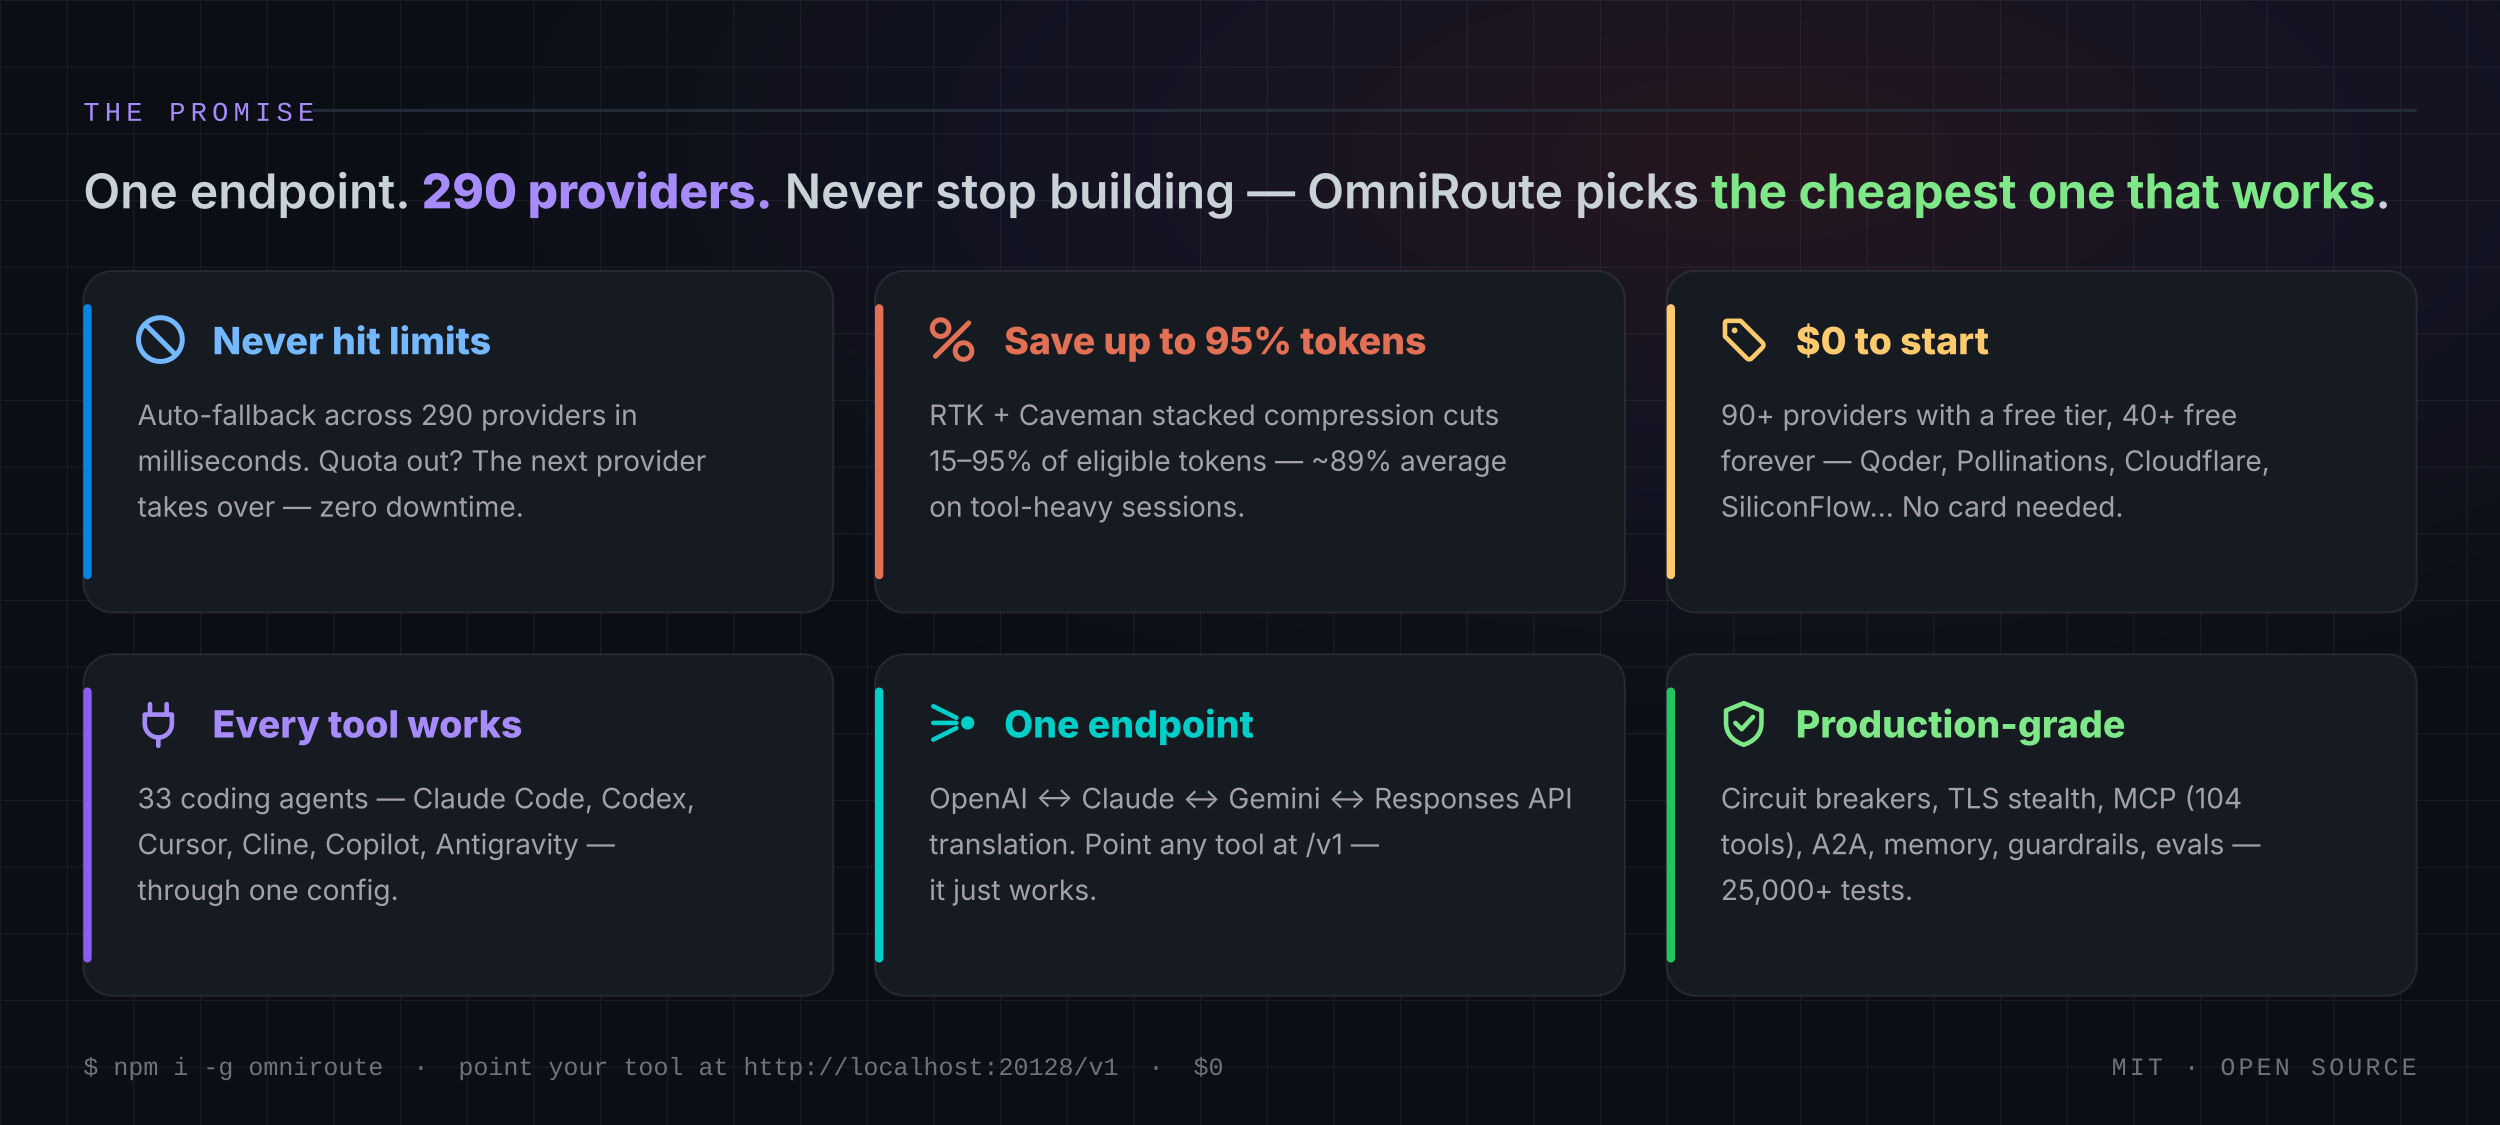
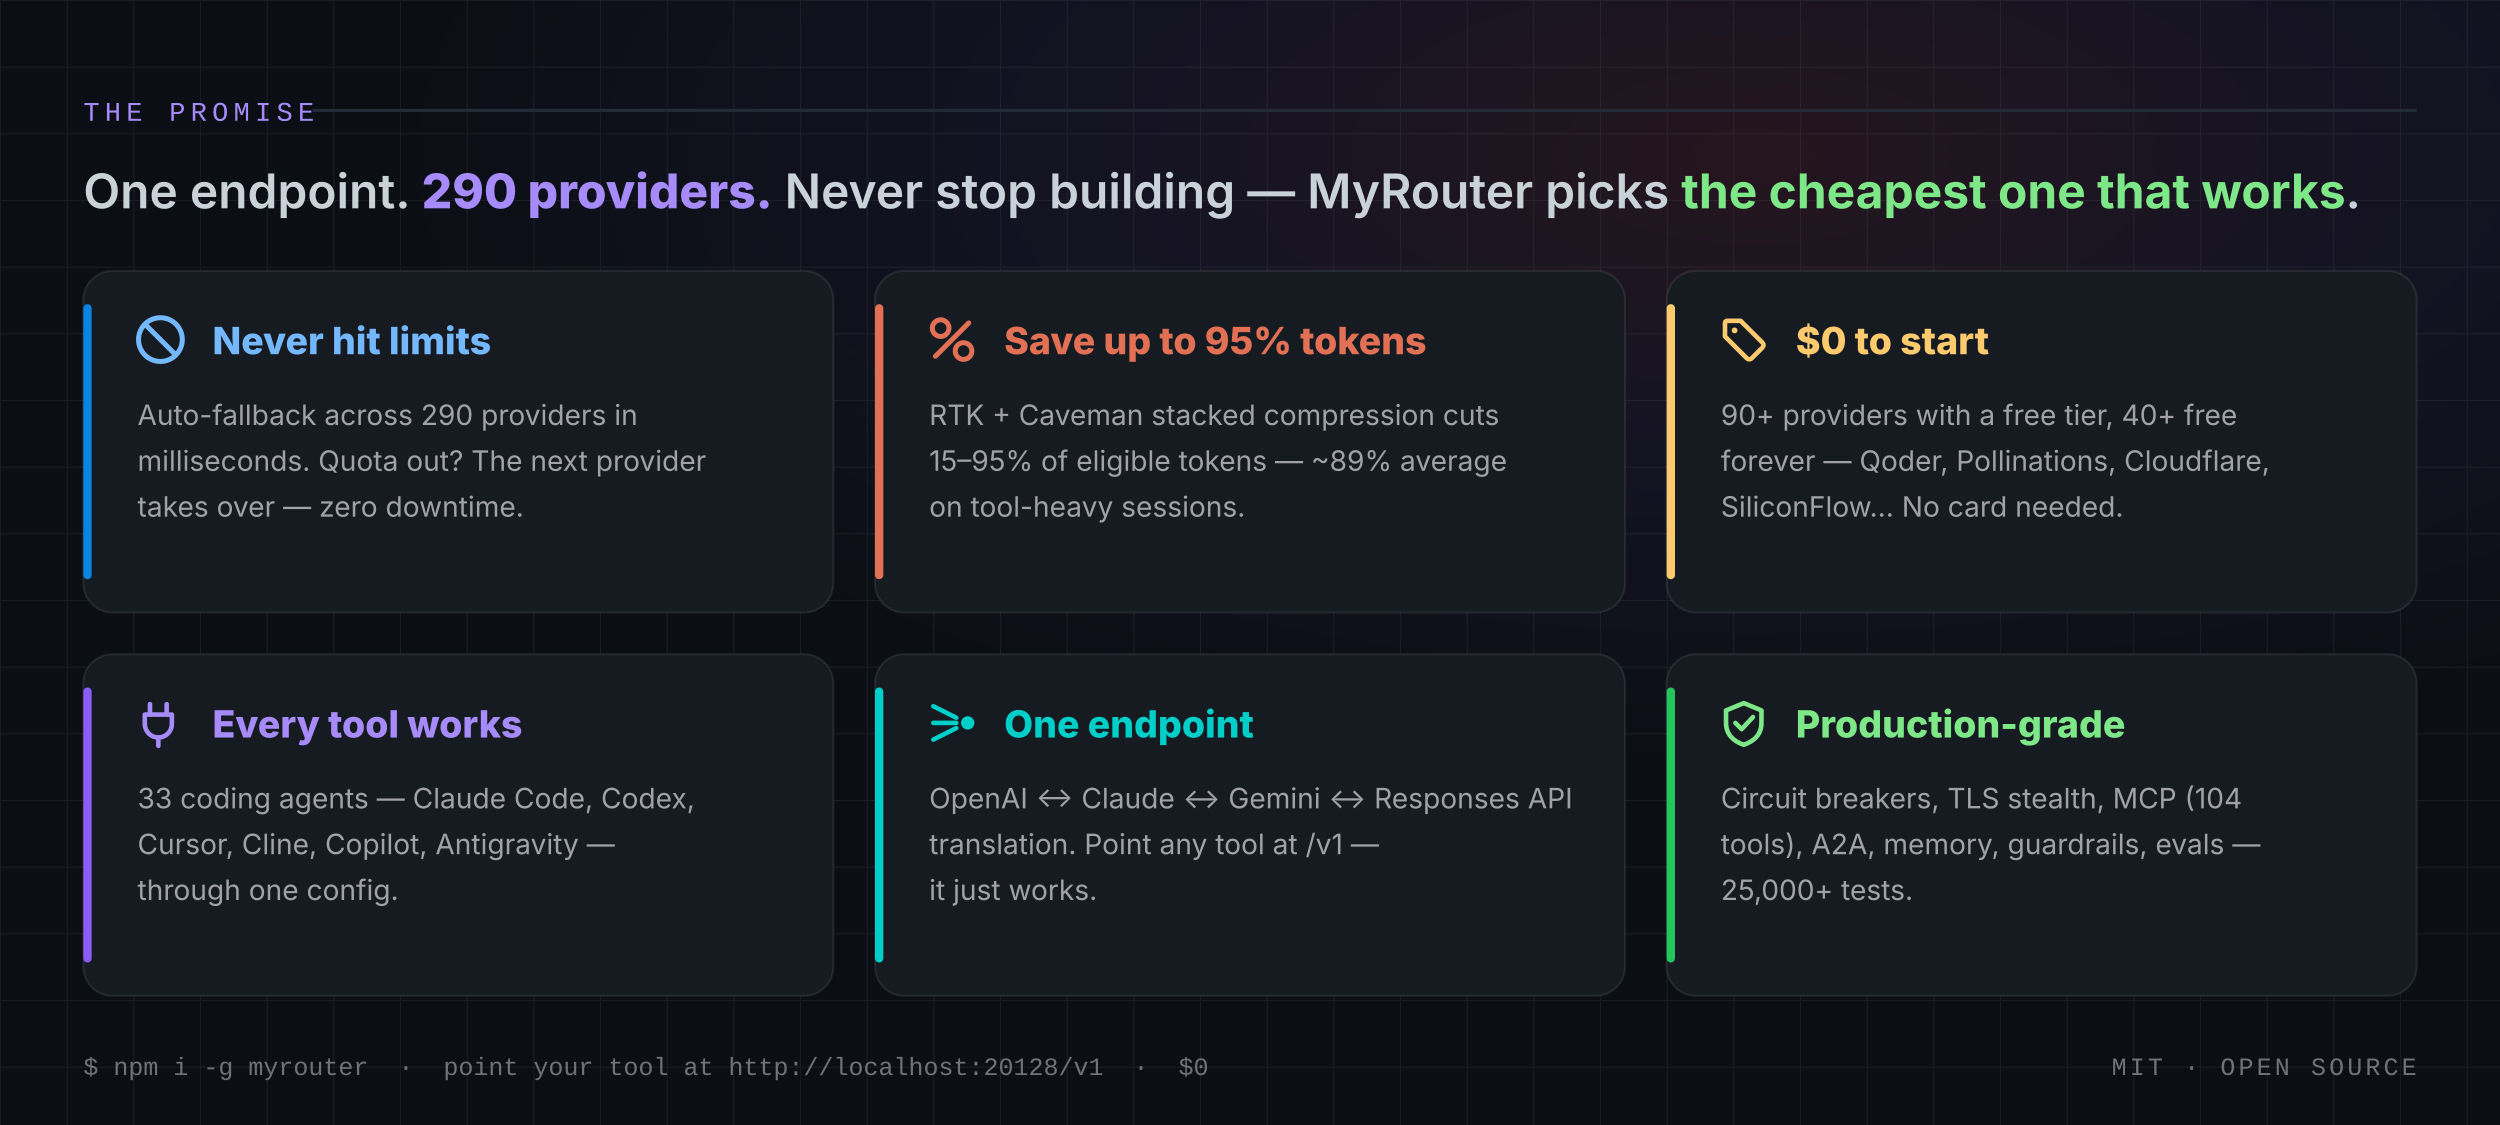
- <svg xmlns="http://www.w3.org/2000/svg" viewBox="0 0 1200 540" role="img" aria-label="The OmniRoute promise: one endpoint, 290 providers — never stop building, OmniRoute picks the cheapest one that works. Six pillars. Never hit limits: auto-fallback across 290 providers in milliseconds, quota out means the next provider takes over with zero downtime. Save up to 95 percent of tokens: RTK plus Caveman stacked compression cuts 15 to 95 percent of eligible tokens, about 89 percent average on tool-heavy sessions. Zero dollars to start: 90+ providers with a free tier, 40+ free forever — Qoder, Pollinations, Cloudflare, SiliconFlow — no card needed. Every tool works: 33 coding agents including Claude Code, Codex, Cursor, Cline, Copilot and Antigravity through one config. One endpoint: OpenAI, Claude, Gemini and Responses API translation — point any tool at /v1 and it just works. Production-grade: circuit breakers, TLS stealth, MCP with 104 tools, A2A, memory, guardrails, evals — 25,000+ tests.">
+ <svg xmlns="http://www.w3.org/2000/svg" viewBox="0 0 1200 540" role="img" aria-label="The MyRouter promise: one endpoint, 290 providers — never stop building, MyRouter picks the cheapest one that works. Six pillars. Never hit limits: auto-fallback across 290 providers in milliseconds, quota out means the next provider takes over with zero downtime. Save up to 95 percent of tokens: RTK plus Caveman stacked compression cuts 15 to 95 percent of eligible tokens, about 89 percent average on tool-heavy sessions. Zero dollars to start: 90+ providers with a free tier, 40+ free forever — Qoder, Pollinations, Cloudflare, SiliconFlow — no card needed. Every tool works: 33 coding agents including Claude Code, Codex, Cursor, Cline, Copilot and Antigravity through one config. One endpoint: OpenAI, Claude, Gemini and Responses API translation — point any tool at /v1 and it just works. Production-grade: circuit breakers, TLS stealth, MCP with 104 tools, A2A, memory, guardrails, evals — 25,000+ tests.">
  <defs>
    <pattern id="gridPaperP" width="32" height="32" patternUnits="userSpaceOnUse">
      <path d="M 32 0 L 0 0 0 32" fill="none" stroke="#ffffff" stroke-opacity="0.06" stroke-width="1" />
    </pattern>
    <radialGradient id="bgGlowP" cx="70%" cy="14%" r="55%">
      <stop offset="0%" stop-color="#e54d5e" stop-opacity="0.12" />
      <stop offset="55%" stop-color="#8b5cf6" stop-opacity="0.06" />
      <stop offset="100%" stop-color="#6366f1" stop-opacity="0" />
    </radialGradient>
  </defs>
  <rect width="1200" height="540" fill="#0b0e14" />
  <rect width="1200" height="540" fill="url(#gridPaperP)" />
  <rect width="1200" height="540" fill="url(#bgGlowP)" />
  <g>
    <text x="40" y="58" font-family="Consolas, 'Courier New', monospace" font-size="13" letter-spacing="2.5" fill="#a78bfa">THE PROMISE</text>
    <line x1="150" y1="53" x2="1160" y2="53" stroke="#232b38" stroke-width="1.5" />
  </g>
  <g>
-     <text x="40" y="100" font-family="Inter, 'Segoe UI', Arial, Helvetica, system-ui, sans-serif" font-size="23" font-weight="600" fill="#c9d1d9">One endpoint. <tspan fill="#a78bfa" font-weight="800">290 providers.</tspan> Never stop building — OmniRoute picks <tspan fill="#7ee787" font-weight="700">the cheapest one that works</tspan>.</text>
+     <text x="40" y="100" font-family="Inter, 'Segoe UI', Arial, Helvetica, system-ui, sans-serif" font-size="23" font-weight="600" fill="#c9d1d9">One endpoint. <tspan fill="#a78bfa" font-weight="800">290 providers.</tspan> Never stop building — MyRouter picks <tspan fill="#7ee787" font-weight="700">the cheapest one that works</tspan>.</text>
  </g>
  <g font-family="Inter, 'Segoe UI', Arial, Helvetica, system-ui, sans-serif">
    <g>
      <rect x="40" y="130" width="360" height="164" rx="14" fill="#161b22" stroke="#ffffff" stroke-opacity="0.08" stroke-width="1" />
      <rect x="40" y="130" width="360" height="164" rx="14" fill="none" stroke="#74b9ff" stroke-width="1.5" opacity="0">
        <animate attributeName="opacity" values="0;0.9;0;0" keyTimes="0;0.055;0.12;1" dur="12s" begin="3s" repeatCount="indefinite" />
      </rect>
      <rect x="40" y="146" width="4" height="132" rx="2" fill="#0984e3" />
      <g transform="translate(66,152)" stroke="#74b9ff" stroke-width="2.4" fill="none" stroke-linecap="round">
        <circle cx="11" cy="11" r="10.5" />
        <line x1="3.9" y1="3.9" x2="18.1" y2="18.1" />
      </g>
      <text x="102" y="170" font-size="18" font-weight="800" fill="#74b9ff">Never hit limits</text>
      <text x="66" y="204" font-size="13.5" fill="#a1a1aa">Auto-fallback across 290 providers in</text>
      <text x="66" y="226" font-size="13.5" fill="#a1a1aa">milliseconds. Quota out? The next provider</text>
      <text x="66" y="248" font-size="13.5" fill="#a1a1aa">takes over — zero downtime.</text>
    </g>
    <g>
      <rect x="420" y="130" width="360" height="164" rx="14" fill="#161b22" stroke="#ffffff" stroke-opacity="0.08" stroke-width="1" />
      <rect x="420" y="130" width="360" height="164" rx="14" fill="none" stroke="#e17055" stroke-width="1.5" opacity="0">
        <animate attributeName="opacity" values="0;0;0.9;0;0" keyTimes="0;0.167;0.222;0.287;1" dur="12s" begin="3s" repeatCount="indefinite" />
      </rect>
      <rect x="420" y="146" width="4" height="132" rx="2" fill="#e17055" />
      <g transform="translate(446,152)" stroke="#e17055" stroke-width="2.4" fill="none" stroke-linecap="round">
        <circle cx="5.5" cy="5.5" r="4" />
        <circle cx="16.5" cy="16.5" r="4" />
        <line x1="19" y1="3" x2="3" y2="19" />
      </g>
      <text x="482" y="170" font-size="18" font-weight="800" fill="#e17055">Save up to 95% tokens</text>
      <text x="446" y="204" font-size="13.5" fill="#a1a1aa">RTK + Caveman stacked compression cuts</text>
      <text x="446" y="226" font-size="13.5" fill="#a1a1aa">15–95% of eligible tokens — ~89% average</text>
      <text x="446" y="248" font-size="13.5" fill="#a1a1aa">on tool-heavy sessions.</text>
    </g>
    <g>
      <rect x="800" y="130" width="360" height="164" rx="14" fill="#161b22" stroke="#ffffff" stroke-opacity="0.08" stroke-width="1" />
      <rect x="800" y="130" width="360" height="164" rx="14" fill="none" stroke="#fdcb6e" stroke-width="1.5" opacity="0">
        <animate attributeName="opacity" values="0;0;0.9;0;0" keyTimes="0;0.334;0.389;0.454;1" dur="12s" begin="3s" repeatCount="indefinite" />
      </rect>
      <rect x="800" y="146" width="4" height="132" rx="2" fill="#fdcb6e" />
      <g transform="translate(826,152)" stroke="#fdcb6e" stroke-width="2.2" fill="none" stroke-linecap="round" stroke-linejoin="round">
        <path d="M 2,9.5 L 2,3 A 1,1 0 0 1 3,2 L 9.5,2 L 20,12.5 A 1.6,1.6 0 0 1 20,14.8 L 14.8,20 A 1.6,1.6 0 0 1 12.5,20 Z" />
        <circle cx="6.6" cy="6.6" r="1.4" fill="#fdcb6e" stroke="none" />
      </g>
      <text x="862" y="170" font-size="18" font-weight="800" fill="#fdcb6e">$0 to start</text>
      <text x="826" y="204" font-size="13.5" fill="#a1a1aa">90+ providers with a free tier, 40+ free</text>
      <text x="826" y="226" font-size="13.5" fill="#a1a1aa">forever — Qoder, Pollinations, Cloudflare,</text>
      <text x="826" y="248" font-size="13.5" fill="#a1a1aa">SiliconFlow… No card needed.</text>
    </g>
    <g>
      <rect x="40" y="314" width="360" height="164" rx="14" fill="#161b22" stroke="#ffffff" stroke-opacity="0.08" stroke-width="1" />
      <rect x="40" y="314" width="360" height="164" rx="14" fill="none" stroke="#a78bfa" stroke-width="1.5" opacity="0">
        <animate attributeName="opacity" values="0;0;0.9;0;0" keyTimes="0;0.5;0.555;0.62;1" dur="12s" begin="3s" repeatCount="indefinite" />
      </rect>
      <rect x="40" y="330" width="4" height="132" rx="2" fill="#8b5cf6" />
      <g transform="translate(66,336)" stroke="#a78bfa" stroke-width="2.2" fill="none" stroke-linecap="round" stroke-linejoin="round">
        <path d="M 6,2 L 6,7 M 14,2 L 14,7" />
        <path d="M 3.5,7 L 16.5,7 L 16.5,11.5 A 6.5,6.5 0 0 1 10,18 A 6.5,6.5 0 0 1 3.5,11.5 Z" />
        <path d="M 10,18 L 10,22" />
      </g>
      <text x="102" y="354" font-size="18" font-weight="800" fill="#a78bfa">Every tool works</text>
      <text x="66" y="388" font-size="13.5" fill="#a1a1aa">33 coding agents — Claude Code, Codex,</text>
      <text x="66" y="410" font-size="13.5" fill="#a1a1aa">Cursor, Cline, Copilot, Antigravity —</text>
      <text x="66" y="432" font-size="13.5" fill="#a1a1aa">through one config.</text>
    </g>
    <g>
      <rect x="420" y="314" width="360" height="164" rx="14" fill="#161b22" stroke="#ffffff" stroke-opacity="0.08" stroke-width="1" />
      <rect x="420" y="314" width="360" height="164" rx="14" fill="none" stroke="#00cec9" stroke-width="1.5" opacity="0">
        <animate attributeName="opacity" values="0;0;0.9;0;0" keyTimes="0;0.667;0.722;0.787;1" dur="12s" begin="3s" repeatCount="indefinite" />
      </rect>
      <rect x="420" y="330" width="4" height="132" rx="2" fill="#00cec9" />
      <g transform="translate(446,336)" stroke="#00cec9" stroke-width="2.2" fill="none" stroke-linecap="round">
        <path d="M 2,3 L 13,8.5 M 2,11 L 13,11 M 2,19 L 13,13.5" />
        <circle cx="18.5" cy="11" r="3.2" fill="#00cec9" stroke="none" />
      </g>
      <text x="482" y="354" font-size="18" font-weight="800" fill="#00cec9">One endpoint</text>
      <text x="446" y="388" font-size="13.5" fill="#a1a1aa">OpenAI ↔ Claude ↔ Gemini ↔ Responses API</text>
      <text x="446" y="410" font-size="13.5" fill="#a1a1aa">translation. Point any tool at /v1 —</text>
      <text x="446" y="432" font-size="13.5" fill="#a1a1aa">it just works.</text>
    </g>
    <g>
      <rect x="800" y="314" width="360" height="164" rx="14" fill="#161b22" stroke="#ffffff" stroke-opacity="0.08" stroke-width="1" />
      <rect x="800" y="314" width="360" height="164" rx="14" fill="none" stroke="#7ee787" stroke-width="1.5" opacity="0">
        <animate attributeName="opacity" values="0;0;0.9;0;0" keyTimes="0;0.834;0.889;0.954;1" dur="12s" begin="3s" repeatCount="indefinite" />
      </rect>
      <rect x="800" y="330" width="4" height="132" rx="2" fill="#22c55e" />
      <g transform="translate(826,336)" stroke="#7ee787" stroke-width="2.2" fill="none" stroke-linecap="round" stroke-linejoin="round">
        <path d="M 11,1.5 L 19.5,5 L 19.5,11 C 19.5,16.5 16,19.8 11,21.5 C 6,19.8 2.5,16.5 2.5,11 L 2.5,5 Z" />
        <path d="M 7,11 L 10,14 L 15.4,8.2" />
      </g>
      <text x="862" y="354" font-size="18" font-weight="800" fill="#7ee787">Production-grade</text>
      <text x="826" y="388" font-size="13.5" fill="#a1a1aa">Circuit breakers, TLS stealth, MCP (104</text>
      <text x="826" y="410" font-size="13.5" fill="#a1a1aa">tools), A2A, memory, guardrails, evals —</text>
      <text x="826" y="432" font-size="13.5" fill="#a1a1aa">25,000+ tests.</text>
    </g>
  </g>
  <g>
-     <text x="40" y="516" font-family="Consolas, 'Courier New', monospace" font-size="12" fill="#71717a">$ npm i -g omniroute  ·  point your tool at http://localhost:20128/v1  ·  $0</text>
+     <text x="40" y="516" font-family="Consolas, 'Courier New', monospace" font-size="12" fill="#71717a">$ npm i -g myrouter  ·  point your tool at http://localhost:20128/v1  ·  $0</text>
    <text x="1160" y="516" text-anchor="end" font-family="Consolas, 'Courier New', monospace" font-size="12" letter-spacing="1.5" fill="#71717a">MIT · OPEN SOURCE</text>
  </g>
</svg>
